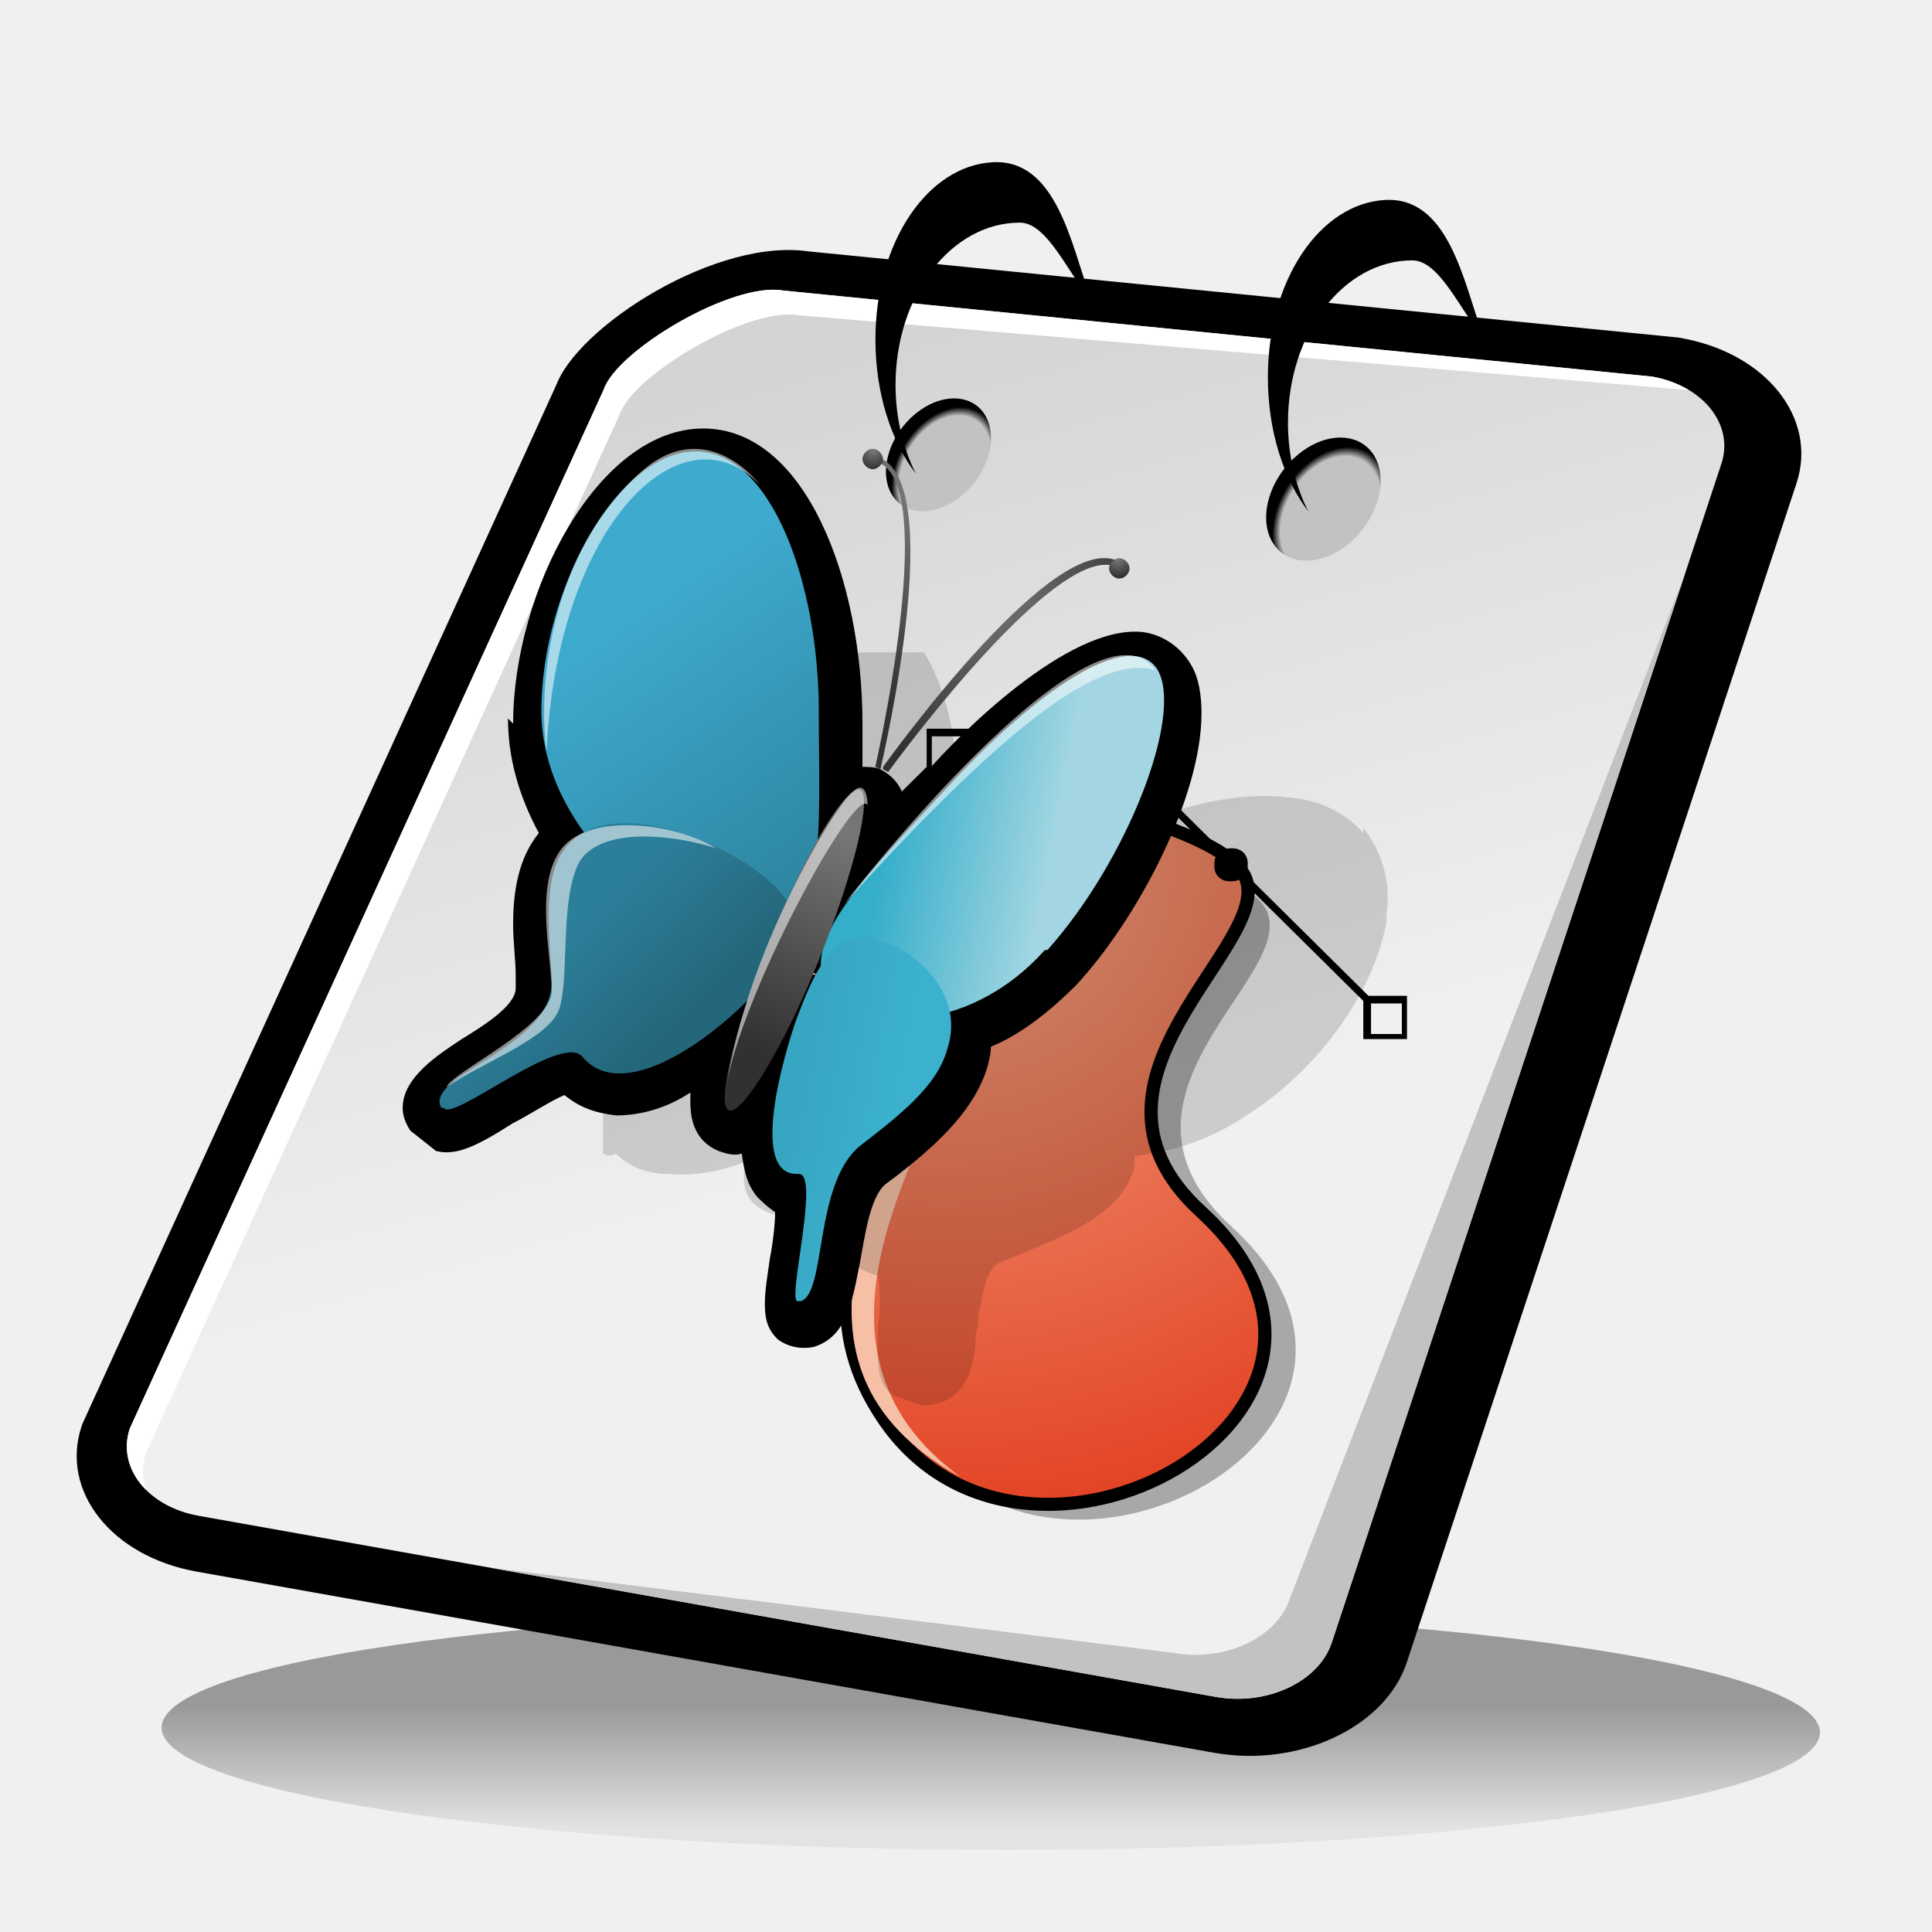
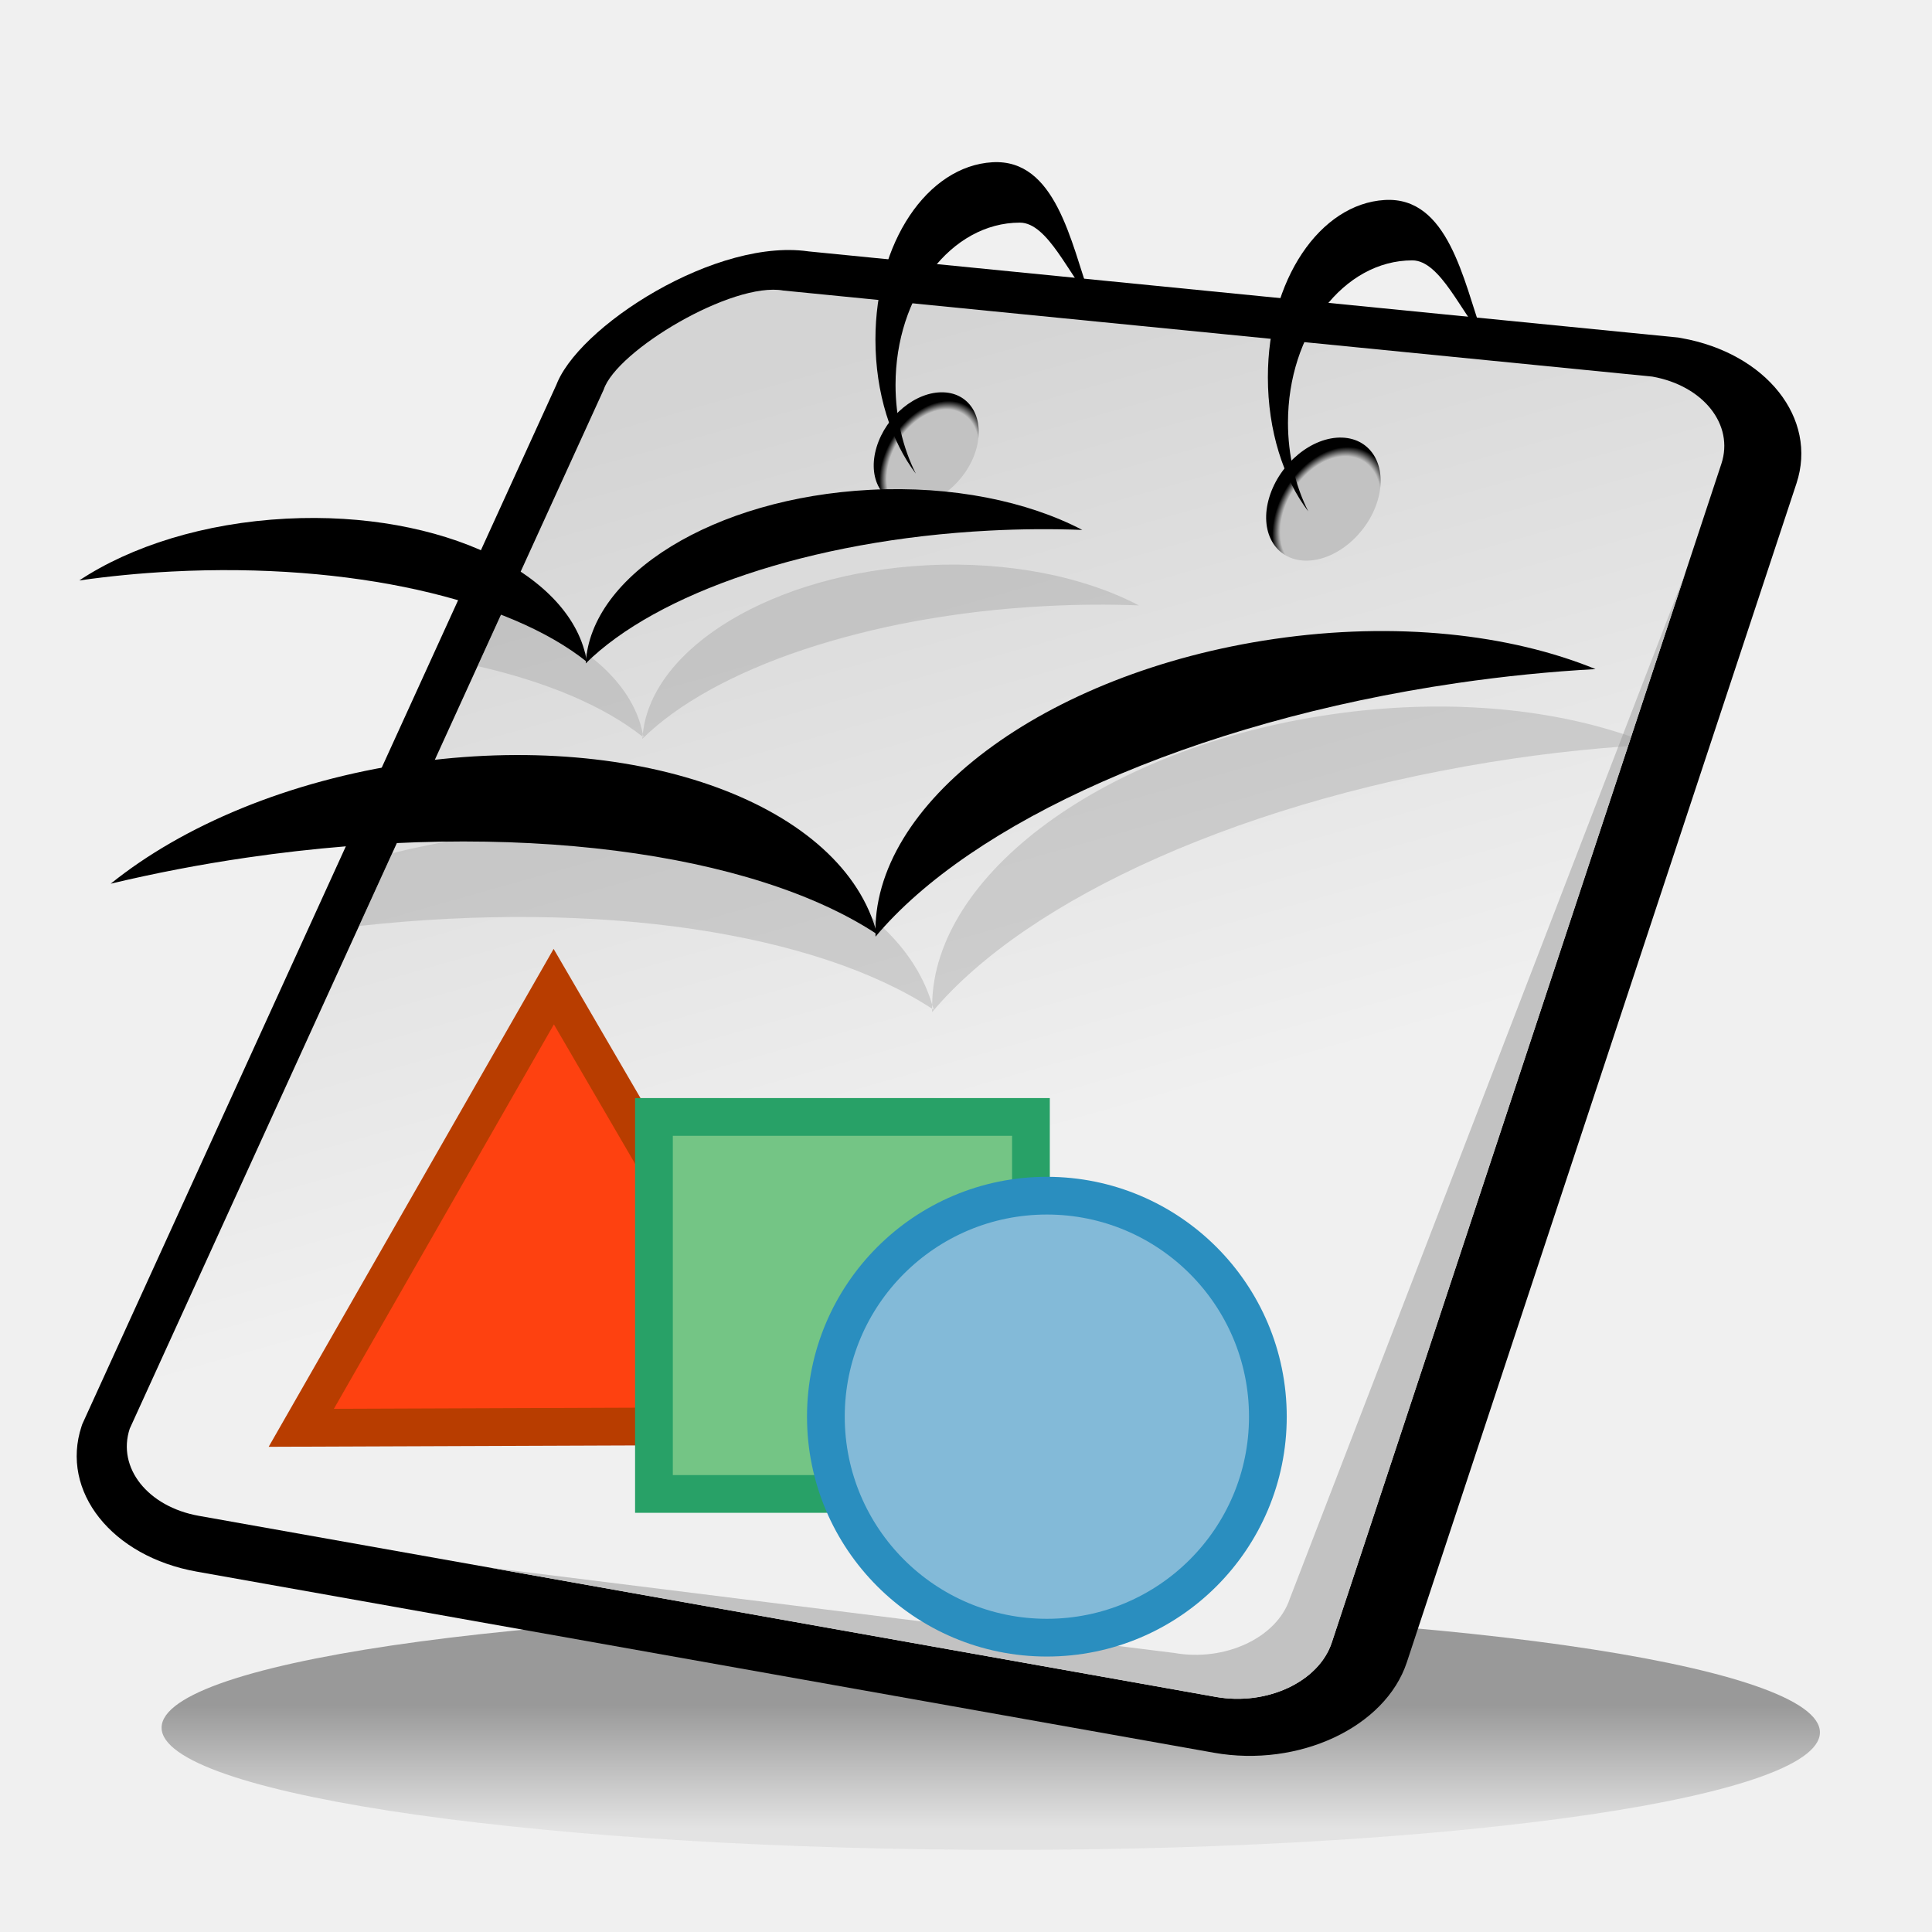
- <svg xmlns="http://www.w3.org/2000/svg" xmlns:ns1="&amp;amp;ns_ai;" ns1:viewOrigin="178 524" ns1:rulerOrigin="-178 -268" ns1:pageBounds="178 524 434 268" width="48pt" height="48pt" viewBox="0 0 256 256" style="overflow:visible;enable-background:new 0 0 256 256" xml:space="preserve" id="svg153">
-   <defs id="defs232">
+ <svg xmlns="http://www.w3.org/2000/svg" xmlns:ns1="&amp;ns_ai;" ns1:viewOrigin="178 524" ns1:rulerOrigin="-178 -268" ns1:pageBounds="178 524 434 268" width="48pt" height="48pt" viewBox="0 0 256 256" style="overflow:visible;enable-background:new 0 0 256 256" xml:space="preserve" id="svg153">
+   <defs id="defs204" />
+   <g id="Layer_1" ns1:layer="yes" ns1:dimmedPercent="50" ns1:rgbTrio="#4F008000FFFF" style="stroke:#000000;">
    <linearGradient id="XMLID_1_" gradientUnits="userSpaceOnUse" x1="131.28" y1="242.202" x2="131.28" y2="225.986">
      <stop offset="0" style="stop-color:#CCCCCC" id="stop157" />
      <stop offset="1" style="stop-color:#000000" id="stop158" />
    </linearGradient>
+     <path ns1:knockout="Off" style="opacity:0.36;fill:url(#XMLID_1_);stroke:none;" d="M21.45,228.51c-1.577,8.76,46.318,16.188,106.977,16.592    c60.658,0.402,111.107-6.375,112.685-15.134c1.576-8.759-46.316-16.187-106.975-16.589    C73.478,212.976,23.026,219.751,21.45,228.51z" id="path162" />
+     <path ns1:knockout="Off" style="stroke:none;" d="M222.378,44.725L106.815,33.279l0.824,0.114c-12.484-2.223-31.43,10.05-34.033,17.923    l0.215-0.547L10.899,188.715l-0.092,0.278c-2.847,8.613,3.999,17.251,15.257,19.255l134.77,23.995    c11.258,2.004,22.734-3.372,25.58-11.984l51.628-156.205c2.847-8.613-3.998-17.251-15.256-19.256L222.378,44.725z" id="path163" />
    <linearGradient id="XMLID_2_" gradientUnits="userSpaceOnUse" x1="101.201" y1="49.472" x2="130.595" y2="153.534">
      <stop offset="0" style="stop-color:#D4D4D4" id="stop165" />
      <stop offset="1" style="stop-color:#F0F0F0" id="stop166" />
    </linearGradient>
+     <path ns1:knockout="Off" style="fill:url(#XMLID_2_);stroke:none;" d="M17.192,189.302c-1.711,5.178,2.388,10.348,9.154,11.554l134.769,23.994    c6.767,1.204,13.638-2.014,15.349-7.191l51.627-156.203c1.711-5.177-2.388-10.35-9.153-11.555L103.789,38.497    c-6.766-1.205-22.087,7.953-23.797,13.129L17.192,189.302z" id="path170" />
+     <path ns1:knockout="Off" style="fill:none;stroke:none;" d="M19.313,192.584L82.112,54.909c1.711-5.177,17.033-14.334,23.798-13.129l117.878,9.91    c-1.382-0.833-3.015-1.461-4.851-1.788L103.789,38.497c-6.766-1.205-22.087,7.953-23.797,13.129l-62.8,137.676    c-0.975,2.951-0.057,5.901,2.164,8.116C18.818,195.892,18.765,194.24,19.313,192.584z" id="path171" />
+     <g ns1:knockout="Off" id="g172" />
+     <path ns1:knockout="Off" style="fill:#C2C2C2;stroke:none;" d="M170.909,211.829c-1.711,5.177-8.582,8.396-15.349,7.191l-90.616-11.294l96.17,17.123    c6.767,1.204,13.638-2.014,15.349-7.191l46.879-141.839L170.909,211.829z" id="path173" />
    <radialGradient id="XMLID_3_" cx="122.986" cy="61.283" r="7.46" fx="122.986" fy="61.283" gradientTransform="matrix(0.8964 0.0346 -0.3107 1.1036 32.3881 -10.5311)" gradientUnits="userSpaceOnUse">
      <stop offset="0.86" style="stop-color:#C2C2C2" id="stop175" />
      <stop offset="1" style="stop-color:#000000" id="stop176" />
    </radialGradient>
+     <path ns1:knockout="Off" style="fill:url(#XMLID_3_);stroke:none;" d="M116.158,59.226c-1.259,4.127,0.663,7.579,4.294,7.708c3.63,0.13,7.594-3.113,8.852-7.241    c1.259-4.128-0.666-7.579-4.294-7.708C121.378,51.855,117.416,55.097,116.158,59.226z" id="path180" />
    <radialGradient id="XMLID_4_" cx="183.277" cy="65.597" r="8.135" fx="183.277" fy="65.597" gradientTransform="matrix(0.8964 0.0346 -0.3107 1.1036 32.3881 -10.5311)" gradientUnits="userSpaceOnUse">
      <stop offset="0.86" style="stop-color:#C2C2C2" id="stop182" />
      <stop offset="1" style="stop-color:#000000" id="stop183" />
    </radialGradient>
-     <linearGradient id="XMLID_5_" gradientUnits="userSpaceOnUse" x1="121.18" y1="85.257" x2="136.82" y2="85.257" gradientTransform="matrix(0.8214 -0.5704 0.5704 0.8214 -85.32 98.286)">
-       <stop offset="0" style="stop-color:#FEE382" id="stop193" />
-       <stop offset="0.545" style="stop-color:#FFE649" id="stop194" />
-       <stop offset="0.637" style="stop-color:#FFE34C" id="stop195" />
-       <stop offset="1" style="stop-color:#FED953" id="stop196" />
-     </linearGradient>
-     <linearGradient id="XMLID_6_" gradientUnits="userSpaceOnUse" x1="133.944" y1="85.256" x2="120.621" y2="85.256" gradientTransform="matrix(0.8214 -0.5704 0.5704 0.8214 -85.32 98.286)">
-       <stop offset="0" style="stop-color:#FF7300" id="stop204" />
-       <stop offset="0.663" style="stop-color:#FF9900" id="stop205" />
-     </linearGradient>
-     <linearGradient id="XMLID_7_" gradientUnits="userSpaceOnUse" x1="127.7" y1="159.065" x2="139.748" y2="171.113" gradientTransform="matrix(0.8214 -0.5704 0.5704 0.8214 -85.32 98.286)">
-       <stop offset="0" style="stop-color:#FEDBB1" id="stop211" />
-       <stop offset="1" style="stop-color:#DEAF78" id="stop212" />
-     </linearGradient>
-     <linearGradient id="XMLID_8_" gradientUnits="userSpaceOnUse" x1="116.912" y1="168.265" x2="120.412" y2="163.764">
-       <stop offset="0" style="stop-color:#C2BAAD" id="stop218" />
-       <stop offset="1" style="stop-color:#D4CCBF" id="stop219" />
-     </linearGradient>
-     <linearGradient id="XMLID_9_" gradientUnits="userSpaceOnUse" x1="126.717" y1="75.508" x2="134.134" y2="82.925" gradientTransform="matrix(0.8214 -0.5704 0.5704 0.8214 -85.32 98.286)">
-       <stop offset="0" style="stop-color:#FFFFFF" id="stop225" />
-       <stop offset="1" style="stop-color:#FFE649" id="stop226" />
-     </linearGradient>
-   </defs>
-   <path ns1:knockout="Off" style="font-size:12;opacity:0.36;fill:url(#XMLID_1_);" d="M21.45,228.51c-1.577,8.76,46.318,16.188,106.977,16.592    c60.658,0.402,111.107-6.375,112.685-15.134c1.576-8.759-46.316-16.187-106.975-16.589    C73.478,212.976,23.026,219.751,21.45,228.51z" id="path162" />
-   <path ns1:knockout="Off" style="font-size:12;" d="M222.378,44.725L106.815,33.279l0.824,0.114c-12.484-2.223-31.43,10.05-34.033,17.923    l0.215-0.547L10.899,188.715l-0.092,0.278c-2.847,8.613,3.999,17.251,15.257,19.255l134.77,23.995    c11.258,2.004,22.734-3.372,25.58-11.984l51.628-156.205c2.847-8.613-3.998-17.251-15.256-19.256L222.378,44.725z" id="path163" />
-   <path ns1:knockout="Off" style="font-size:12;fill:url(#XMLID_2_);" d="M17.192,189.302c-1.711,5.178,2.388,10.348,9.154,11.554l134.769,23.994    c6.767,1.204,13.638-2.014,15.349-7.191l51.627-156.203c1.711-5.177-2.388-10.35-9.153-11.555L103.789,38.497    c-6.766-1.205-22.087,7.953-23.797,13.129L17.192,189.302z" id="path170" transform="translate(0,-7.62939e-06)" />
-   <path ns1:knockout="Off" style="font-size:12;fill:#ffffff;" d="M19.313,192.584L82.112,54.909c1.711-5.177,17.033-14.334,23.798-13.129l117.878,9.91    c-1.382-0.833-3.015-1.461-4.851-1.788L103.789,38.497c-6.766-1.205-22.087,7.953-23.797,13.129l-62.8,137.676    c-0.975,2.951-0.057,5.901,2.164,8.116C18.818,195.892,18.765,194.24,19.313,192.584z" id="path171" />
-   <path ns1:knockout="Off" style="font-size:12;fill:#c2c2c2;" d="M170.909,211.829c-1.711,5.177-8.582,8.396-15.349,7.191l-90.616-11.294l96.17,17.123    c6.767,1.204,13.638-2.014,15.349-7.191l46.879-141.839L170.909,211.829z" id="path172" />
-   <path ns1:knockout="Off" style="font-size:12;fill:none;" d="M256,256H0V0h256V256z" id="path173" />
-   <path ns1:knockout="Off" style="font-size:12;fill:url(#XMLID_3_);" d="M116.158,59.226c-1.259,4.127,0.663,7.579,4.294,7.708c3.63,0.13,7.594-3.113,8.852-7.241    c1.259-4.128-0.666-7.579-4.294-7.708C121.378,51.855,117.416,55.097,116.158,59.226z" id="path180" transform="translate(1.62026,0.810112)" />
-   <path ns1:knockout="Off" style="font-size:12;fill:url(#XMLID_4_);" d="M168.191,65.88c-1.373,4.5,0.723,8.264,4.682,8.405c3.958,0.142,8.28-3.395,9.652-7.896    c1.372-4.501-0.726-8.264-4.683-8.405C173.884,57.843,169.563,61.378,168.191,65.88z" id="path187" />
-   <path ns1:knockout="Off" style="font-size:12;" d="M118.663,51c0-11.875,7.377-21.5,16.478-21.5c3.754,0,6.589,7.242,9.359,10    c-2.61-7.379-4.61-18.5-13.021-18C122.941,22.008,116,32.021,116,45c0,7.096,2.075,13.452,5.35,17.761    C119.653,59.381,118.663,55.342,118.663,51z" id="path188" />
-   <path ns1:knockout="Off" style="font-size:12;" d="M170.663,56c0-11.875,7.378-21.5,16.478-21.5c3.754,0,6.589,7.242,9.359,10    c-2.61-7.379-4.61-18.5-13.021-18C174.941,27.008,168,37.021,168,50c0,7.096,2.074,13.452,5.35,17.761    C171.652,64.381,170.663,60.342,170.663,56z" id="path189" />
-   <g id="Layer_x0020_4" style="font-size:12;stroke:#000000;" transform="matrix(3.40344,0,0,3.3711,50.9759,48.3507)">
-     <path style="opacity:0.3;stroke:none;" d="M34,21c-2.5-2.5-18.8-6.9-12.7,3.5c3.1,5.3-5.3,10.6-0.7,17.5c5.5,8.3,20.8-0.3,12.4-8.1C27,28.4,36.6,23.5,34,21z" id="path675" />
-     <radialGradient id="aigrd5" cx="21.781" cy="19.068" r="29.414" fx="21.781" fy="19.068" gradientUnits="userSpaceOnUse">
-       <stop offset="0" style="stop-color:#F1A988" id="stop677" />
-       <stop offset="1" style="stop-color:#E13718" id="stop678" />
-     </radialGradient>
-     <path style="fill:url(#aigrd5);stroke-width:0.514;" d="M33.1,19.6c-2.5-2.5-19.1-6.1-13,4.3c3.1,5.3-5.3,10.6-0.7,17.5c5.5,8.3,20.8-0.3,12.4-8.1c-6-5.5,3.9-11.1,1.4-13.6z" id="path679" />
-     <path style="stroke:none;" d="M39.7,24.8h-1.4L33.5,20c0.1-0.1,0.1-0.2,0.1-0.4c0-0.4-0.3-0.6-0.6-0.6c-0.1,0-0.3,0-0.4,0.1l-4.9-4.9v-1.5h-0.1H26v1.7h1.5l4.9,4.9c-0.1,0.1-0.1,0.2-0.1,0.4c0,0.4,0.3,0.6,0.6,0.6c0.1,0,0.3,0,0.4-0.1l4.8,4.8v1.5h1.7v-1.7h-0.1z     M27.4,14.2c-0.2,0-1,0-1.2,0c0-0.2,0-1,0-1.2c0.2,0,1,0,1.2,0c0,0.2,0,1,0,1.2z M39.6,26.3c-0.2,0-1,0-1.2,0c0-0.2,0-1,0-1.2c0.2,0,1,0,1.2,0c0,0.2,0,1,0,1.2z" id="path680" />
-     <path style="fill:#F5C0A6;stroke:none;" d="M29.5,18.2c-10-2.7-11.3,0.4-10.2,3.3c0.7,1.8,2.2,3.8,1.7,5.7c-1.1,4.4-6.5,12.1,1.4,16.5c-6.9-5.1-1.1-13-0.5-16.1c0.5-3.1-7.8-12,7.6-9.3z" id="path681" />
-     <path style="stroke:none;" d="M22.8,16v-1.7h-0.1h-1.6v1.5l-1.6,1.6c-0.1-0.1-0.2-0.1-0.4-0.1c-0.4,0-0.6,0.3-0.6,0.6c0,0.1,0,0.3,0.1,0.4L16.9,20h-1.5v1.7h1.7v-1.5l1.7-1.7c0.1,0.1,0.2,0.1,0.4,0.1c0.4,0,0.6-0.3,0.6-0.6c0-0.1,0-0.3-0.1-0.4l1.6-1.6h1.5z M21.3,14.6    c0.2,0,1,0,1.2,0c0,0.2,0,1,0,1.2c-0.2,0-1,0-1.2,0c0-0.2,0-1,0-1.2z M15.6,21.5c0-0.2,0-1,0-1.2c0.2,0,0.9,0,1.2,0l0,0c0,0.2,0,1,0,1.2c-0.2,0-1,0-1.2,0z" id="path682" />
+     <path ns1:knockout="Off" style="fill:url(#XMLID_4_);stroke:none;" d="M168.191,65.88c-1.373,4.5,0.723,8.264,4.682,8.405c3.958,0.142,8.28-3.395,9.652-7.896    c1.372-4.501-0.726-8.264-4.683-8.405C173.884,57.843,169.563,61.378,168.191,65.88z" id="path187" />
+     <path ns1:knockout="Off" style="stroke:none;" d="M118.663,51c0-11.875,7.377-21.5,16.478-21.5c3.754,0,6.589,7.242,9.359,10    c-2.61-7.379-4.61-18.5-13.021-18C122.941,22.008,116,32.021,116,45c0,7.096,2.075,13.452,5.35,17.761    C119.653,59.381,118.663,55.342,118.663,51z" id="path188" />
+     <path ns1:knockout="Off" style="opacity:0.36;fill:#999999;stroke:none;" d="M61.834,111.101c-3.391,0.495-6.681,1.158-9.863,1.954l-4.399,9.644    c32.172-3.538,60.641,0.979,75.943,10.968c-0.003-0.184-0.001-0.366,0.001-0.549C118.615,116.466,91.968,106.702,61.834,111.101z     M176.329,94.67c-29.968,4.375-52.627,21.188-52.813,38.448c0.067,0.226,0.146,0.448,0.204,0.678    c-0.066-0.044-0.138-0.086-0.205-0.129c0.002,0.147-0.007,0.295-0.001,0.443c12.618-15.076,41.822-28.457,77.113-33.609    c5.12-0.748,10.16-1.281,15.098-1.632l0.413-1.252C205.166,93.781,191.174,92.503,176.329,94.67z M66.52,81.16l-3.24,7.104    c9.223,2.103,16.811,5.331,21.862,9.345c0.009-0.122,0.022-0.243,0.035-0.364C83.791,90.15,76.637,84.308,66.52,81.16z     M85.176,97.245c0.03,0.154,0.069,0.307,0.093,0.462c-0.042-0.033-0.086-0.065-0.128-0.099c-0.008,0.099-0.023,0.196-0.028,0.295    c9.349-9.262,29.647-16.361,53.49-17.596c4.207-0.218,8.321-0.243,12.304-0.09c-7.267-3.799-17.243-5.875-28.135-5.311    C102.523,75.955,86.373,85.75,85.176,97.245z" id="path189" />
+     <path ns1:knockout="Off" style="stroke:none;" d="M170.663,56c0-11.875,7.378-21.5,16.478-21.5c3.754,0,6.589,7.242,9.359,10    c-2.61-7.379-4.61-18.5-13.021-18C174.941,27.008,168,37.021,168,50c0,7.096,2.074,13.452,5.35,17.761    C171.652,64.381,170.663,60.342,170.663,56z" id="path190" />
+     <g id="g191">
+       <g id="g192">
+         <path ns1:knockout="Off" style="stroke:none;" d="M32.718,113.636c-6.226,0.908-12.261,2.074-18.051,3.46      c9.536-7.687,23.546-13.641,39.667-15.995c30.544-4.459,57.521,5.628,61.887,22.695      C99.819,112.957,68.009,108.483,32.718,113.636z" id="path193" />
+         <path ns1:knockout="Off" style="stroke:none;" d="M193.128,90.501c6.226-0.909,12.343-1.517,18.286-1.844      c-11.335-4.639-26.462-6.341-42.585-3.987c-30.542,4.459-53.511,21.837-52.814,39.44      C128.633,109.035,157.837,95.654,193.128,90.501z" id="path194" />
+       </g>
+       <g id="g195">
+         <path ns1:knockout="Off" style="stroke:none;" d="M22.746,75.731c-4.205,0.218-8.301,0.62-12.246,1.182      c6.835-4.528,16.543-7.625,27.436-8.189c20.635-1.069,37.988,7.334,39.834,18.983C67.514,79.461,46.59,74.497,22.746,75.731z" id="path196" />
+         <path ns1:knockout="Off" style="stroke:none;" d="M131.104,70.307c4.207-0.218,8.321-0.243,12.304-0.09      c-7.267-3.799-17.243-5.875-28.135-5.311c-20.635,1.069-37.026,11.22-37.659,22.997      C86.962,78.641,107.261,71.542,131.104,70.307z" id="path197" />
+       </g>
+     </g>
+     <path ns1:knockout="Off" style="fill:#FE4110;stroke:#B83D00;stroke-width:5;" d="M107.274,188.936l-67.353,0.255l33.455-58.457L107.274,188.936z" id="path198" />
+     <path ns1:knockout="Off" style="fill:#74C585;stroke:#28A167;stroke-width:5;" d="M86.651,197.955h49.955V148H86.651V197.955z" id="path199" />
+     <path ns1:knockout="Off" style="fill:#83BAD8;stroke:#2A8EBF;stroke-width:5;" d="M109.433,187.716c0,16.173,13.11,29.284,29.283,29.284S168,203.889,168,187.716    s-13.111-29.283-29.284-29.283S109.433,171.543,109.433,187.716z" id="path200" />
  </g>
-   <g id="Layer_x0020_3" style="font-size:12;fill:#ffffff;stroke:#000000;" transform="matrix(3.40344,0,0,3.3711,50.9759,48.3507)">
-     <path style="opacity:0.15;fill:#000000;stroke:none;" d="M38.1,18.4c-0.7-0.8-1.7-1.3-2.9-1.4c-3.2-0.4-7.3,1.4-10.2,3.3L23.8,21c-0.2,0.1-0.3,0.2-0.4,0.3c-0.1-0.2-0.4-0.4-0.7-0.6c-0.2-0.1-0.5-0.1-0.7-0.2c0-0.1,0.2-1.5,0.2-1.5c0.3-2.8,0-5.7-1.2-7.7h-9.8c-1.2,1.4-2.2,3.2-2.7,5v4.3    c0.1,0.4,0.3,0.8,0.5,1.2c-0.2,0.2-0.4,0.4-0.5,0.5v8.7C8.7,31.1,8.8,31.1,9,31c0.5,0.5,1.2,0.8,2,0.8c1,0.1,2.1-0.1,3.1-0.5c0,0.1,0,0.2-0.1,0.3c-0.1,0.9,0.2,1.4,0.9,1.7c0.7,0.3,1.4,0.1,2-0.3c0.1,0.6,0.3,1.1,0.6,1.6c0.4,0.6,1,1,1.7,1.2c0.1,0.5,0.1,1.5,0,2    c0,1.4-0.1,2.2,0.6,2.7l1.1,0.4c1.6,0,2-1.3,2.1-2.4c0-0.2,0-0.5,0.1-0.7c0-0.3,0-0.6,0.1-0.8c0.1-0.7,0.3-1.5,0.7-1.7l0.5-0.2c1.9-0.8,4.1-1.6,4.7-3.3c0.1-0.2,0.1-0.4,0.1-0.6c0,0,0-0.1,0-0.1c1.6-0.2,3-0.7,4.2-1.5c2.9-1.8,5.1-4.9,5.6-7.7c0-0.1,0-0.2,0-0.3    c0.2-1.3-0.2-2.5-0.9-3.4z" id="path684" />
-     <path style="fill:#000000;stroke:none;" d="M4.8,13.9c0,1.5,0.4,3,1.2,4.5c-0.8,1-1,2.3-1,3.6c0,0.7,0.1,1.4,0.1,2l0,0.5c0,0,0,0,0,0c0,0.7-1.3,1.5-2.1,2c-0.9,0.6-2.3,1.5-2.3,2.7c0,0.3,0.1,0.6,0.3,0.9L2,30.9c0.8,0.2,1.6-0.2,3-1.1c0.6-0.3,1.5-0.9,2-1.1c0.6,0.5,1.2,0.7,2,0.8    c1,0,2-0.3,2.9-0.9c0,0.1,0,0.2,0,0.4c0,1,0.4,1.6,1.1,1.9c0.3,0.1,0.6,0.2,0.9,0.1c0.1,0.7,0.2,1.2,0.6,1.7c0.2,0.2,0.4,0.4,0.7,0.6c0,0.5-0.1,1.3-0.2,1.8c-0.1,0.7-0.2,1.3-0.2,1.8c0,0.6,0.1,1,0.5,1.4c0.4,0.3,0.9,0.4,1.4,0.3c1.3-0.4,1.5-1.8,1.8-3.3    c0.2-1.1,0.4-2.6,1-3.1l0.4-0.3c1.4-1.1,2.9-2.4,3.5-4.1c0.1-0.3,0.2-0.7,0.2-1c1.2-0.5,2.3-1.4,3.3-2.4c2.4-2.6,4.9-7.4,4.9-10.7c0-0.7-0.1-1.4-0.4-1.9c-0.4-0.7-1.1-1.2-1.9-1.3c-2.9-0.3-7.2,4.1-8.4,5.5c0,0-0.7,0.7-0.9,1c-0.1-0.5-0.5-0.9-0.9-1.1    c-0.2-0.1-0.5-0.1-0.7-0.1c0-0.1,0-1.7,0-1.7c0-5.6-2.2-11.6-6.2-11.6c-4.1,0-7.4,6.4-7.4,11.6z M15.8,23.5c0.1,0,0.5,0.2,1.1,0.5c-0.6-0.1-1.1-0.2-1.1-0.2c0-0.1,0-0.1,0.1-0.3z" id="path685" />
-     <linearGradient id="aigrd6" gradientUnits="userSpaceOnUse" x1="-154.205" y1="14.582" x2="-147.762" y2="13.586" gradientTransform="matrix(-0.9994 -3.400000e-002 -3.400000e-002 0.9994 -127.5091 -1.0452)">
-       <stop offset="0" style="stop-color:#A3D6E2" id="stop687" />
-       <stop offset="1" style="stop-color:#35AECA" id="stop688" />
-     </linearGradient>
-     <path style="fill:url(#aigrd6);stroke:none;" d="M25.7,23c-3.1,3.5-7.5,3.2-8.5,1.4c-1-1.8,1.6-4.4,4.8-7.9s7-6.3,8.1-4.5c1,1.8-1.2,7.5-4.3,11z" id="path689" />
-     <linearGradient id="aigrd7" gradientUnits="userSpaceOnUse" x1="-134.478" y1="9.646" x2="-141.694" y2="19.804" gradientTransform="matrix(-1 0 0 1 -124.667 0)">
-       <stop offset="0" style="stop-color:#3EAACE" id="stop691" />
-       <stop offset="1" style="stop-color:#2E86A1" id="stop692" />
-     </linearGradient>
-     <path style="fill:url(#aigrd7);stroke:none;" d="M6.1,13.6c0,4.9,5.2,8.9,8.2,8.9s2.6-4,2.6-8.9c0-4.9-1.8-10.2-4.8-10.2s-6,5.4-6,10.2z" id="path693" />
-     <radialGradient id="aigrd8" cx="23.335" cy="8.908" r="6.906" fx="23.335" fy="8.908" gradientUnits="userSpaceOnUse">
-       <stop offset="0" style="stop-color:#787878" id="stop695" />
-       <stop offset="1" style="stop-color:#313131" id="stop696" />
-     </radialGradient>
-     <path style="fill:url(#aigrd8);stroke:none;" d="M19.4,15.9l0.2,0.1c1.9-2.6,7.1-9.2,9-8l0.1-0.2c-2.4-1.7-9,7.6-9.3,8z" id="path697" />
-     <radialGradient id="aigrd9" cx="19.597" cy="5.164" r="8.323" fx="19.597" fy="5.164" gradientUnits="userSpaceOnUse">
-       <stop offset="0" style="stop-color:#787878" id="stop699" />
-       <stop offset="1" style="stop-color:#313131" id="stop700" />
-     </radialGradient>
-     <path style="fill:url(#aigrd9);stroke:none;" d="M19.1,3.8c2.2,0.5,0.7,8.8,0,12l0.2,0.1c0.1-0.5,2.7-11.6-0.2-12.3l-0.1,0.2z" id="path701" />
-     <linearGradient id="aigrd10" gradientUnits="userSpaceOnUse" x1="-148.159" y1="26.034" x2="-144.46" y2="25.462" gradientTransform="matrix(-0.9994 -3.400000e-002 -3.400000e-002 0.9994 -127.5091 -1.0452)">
-       <stop offset="0" style="stop-color:#3BB1CE" id="stop703" />
-       <stop offset="1" style="stop-color:#37A6C2" id="stop704" />
-     </linearGradient>
-     <path style="fill:url(#aigrd10);stroke:none;" d="M16.2,36.8c1-0.3,0.5-4.6,2.3-6.1c1.4-1.1,3-2.3,3.4-3.8c0.8-2.4-1.7-4.3-3.2-4.4s-2.2,2-2.7,3.3c-0.8,2.4-1.6,6.1,0.1,6c0.9-0.1-0.5,5.2,0,5z" id="path705" />
-     <linearGradient id="aigrd11" gradientUnits="userSpaceOnUse" x1="-220.82" y1="85.246" x2="-215.261" y2="84.386" gradientTransform="matrix(0.5742 0.8187 -0.8187 0.5742 203.2852 154.5803)">
-       <stop offset="0" style="stop-color:#2C7F9A" id="stop707" />
-       <stop offset="1" style="stop-color:#24667A" id="stop708" />
-     </linearGradient>
-     <path style="fill:url(#aigrd11);stroke:none;" d="M2.2,29.2c-0.7-1.3,4.5-2.4,4.3-5.1c-0.1-2-0.4-4.2,0.7-5.3c1.8-1.9,6.3,0,8,1.7s0.1,3.2-0.9,4.3c-1.8,1.9-5.1,4.2-6.6,2.4c-0.8-1-5.1,2.6-5.4,2z" id="path709" />
-     <radialGradient id="aigrd12" cx="-115.925" cy="11.151" r="6.31" fx="-115.925" fy="11.151" gradientTransform="matrix(-1.3608 -0.5505 -0.5505 1.3608 -133.5183 -60.679)" gradientUnits="userSpaceOnUse">
-       <stop offset="0" style="stop-color:#787878" id="stop711" />
-       <stop offset="1" style="stop-color:#313131" id="stop712" />
-     </radialGradient>
-     <path style="fill:url(#aigrd12);stroke:none;" d="M15,22.6c-1.4,3.5-2.1,6.5-1.6,6.7c0.5,0.2,2.1-2.4,3.5-5.9c1.4-3.5,2.1-6.5,1.6-6.7c-0.5-0.2-2.1,2.4-3.5,5.9z" id="path713" />
-     <radialGradient id="aigrd13" cx="19.01" cy="3.397" r="0.716" fx="19.01" fy="3.397" gradientUnits="userSpaceOnUse">
-       <stop offset="0" style="stop-color:#787878" id="stop715" />
-       <stop offset="1" style="stop-color:#313131" id="stop716" />
-     </radialGradient>
-     <path style="fill:url(#aigrd13);stroke:none;" d="M18.6,3.7c0,0.2,0.2,0.4,0.4,0.4c0.2,0,0.4-0.2,0.4-0.4c0-0.2-0.2-0.4-0.4-0.4c-0.2,0-0.4,0.2-0.4,0.4z" id="path717" />
-     <radialGradient id="aigrd14" cx="28.552" cy="7.644" r="0.715" fx="28.552" fy="7.644" gradientUnits="userSpaceOnUse">
-       <stop offset="0" style="stop-color:#787878" id="stop719" />
-       <stop offset="1" style="stop-color:#313131" id="stop720" />
-     </radialGradient>
-     <path style="fill:url(#aigrd14);stroke:none;" d="M28.2,8c0,0.2,0.2,0.4,0.4,0.4c0.2,0,0.4-0.2,0.4-0.4s-0.2-0.4-0.4-0.4c-0.2,0-0.4,0.2-0.4,0.4z" id="path721" />
-     <path style="opacity:0.55;stroke:none;" d="M14.6,4.7c0,0-2-2.7-4.5-0.6c-3.4,2.9-4.2,8-3.8,11.1c0.4-8.8,5.2-13.7,8.3-10.5z" id="path722" />
-     <path style="opacity:0.55;stroke:none;" d="M17.8,21.3C22,15.9,28.2,9.4,30,12c-2.3-0.7-6.3,2.7-12.3,9.4z" id="path723" />
-     <path style="opacity:0.55;stroke:none;" d="M18.8,17.3c-0.5-0.8-5,7.6-5.5,11.1c0.8-5.4,4.2-11,4.9-11.6c0.6-0.6,0.6,0.5,0.6,0.5z" id="path724" />
-     <path style="opacity:0.55;stroke:none;" d="M12.9,19c-1.6-1-4.9-1.4-6,0c-1.1,1.4-0.4,4.2-0.4,5.6s-3.9,3.2-4.1,3.8c1.4-1,4-1.9,4.4-3.1s0-4.4,0.8-5.8c0.9-1.4,3.8-1,5.3-0.5z" id="path725" />
+   <g id="Layer_2" ns1:layer="yes" ns1:editable="no" ns1:dimmedPercent="50" ns1:rgbTrio="#FFFF4F004F00" style="stroke:#000000;">
+     <path ns1:knockout="Off" style="fill:none;stroke:none;" d="M256,256H0V0h256V256z" id="path202" />
  </g>
</svg>
